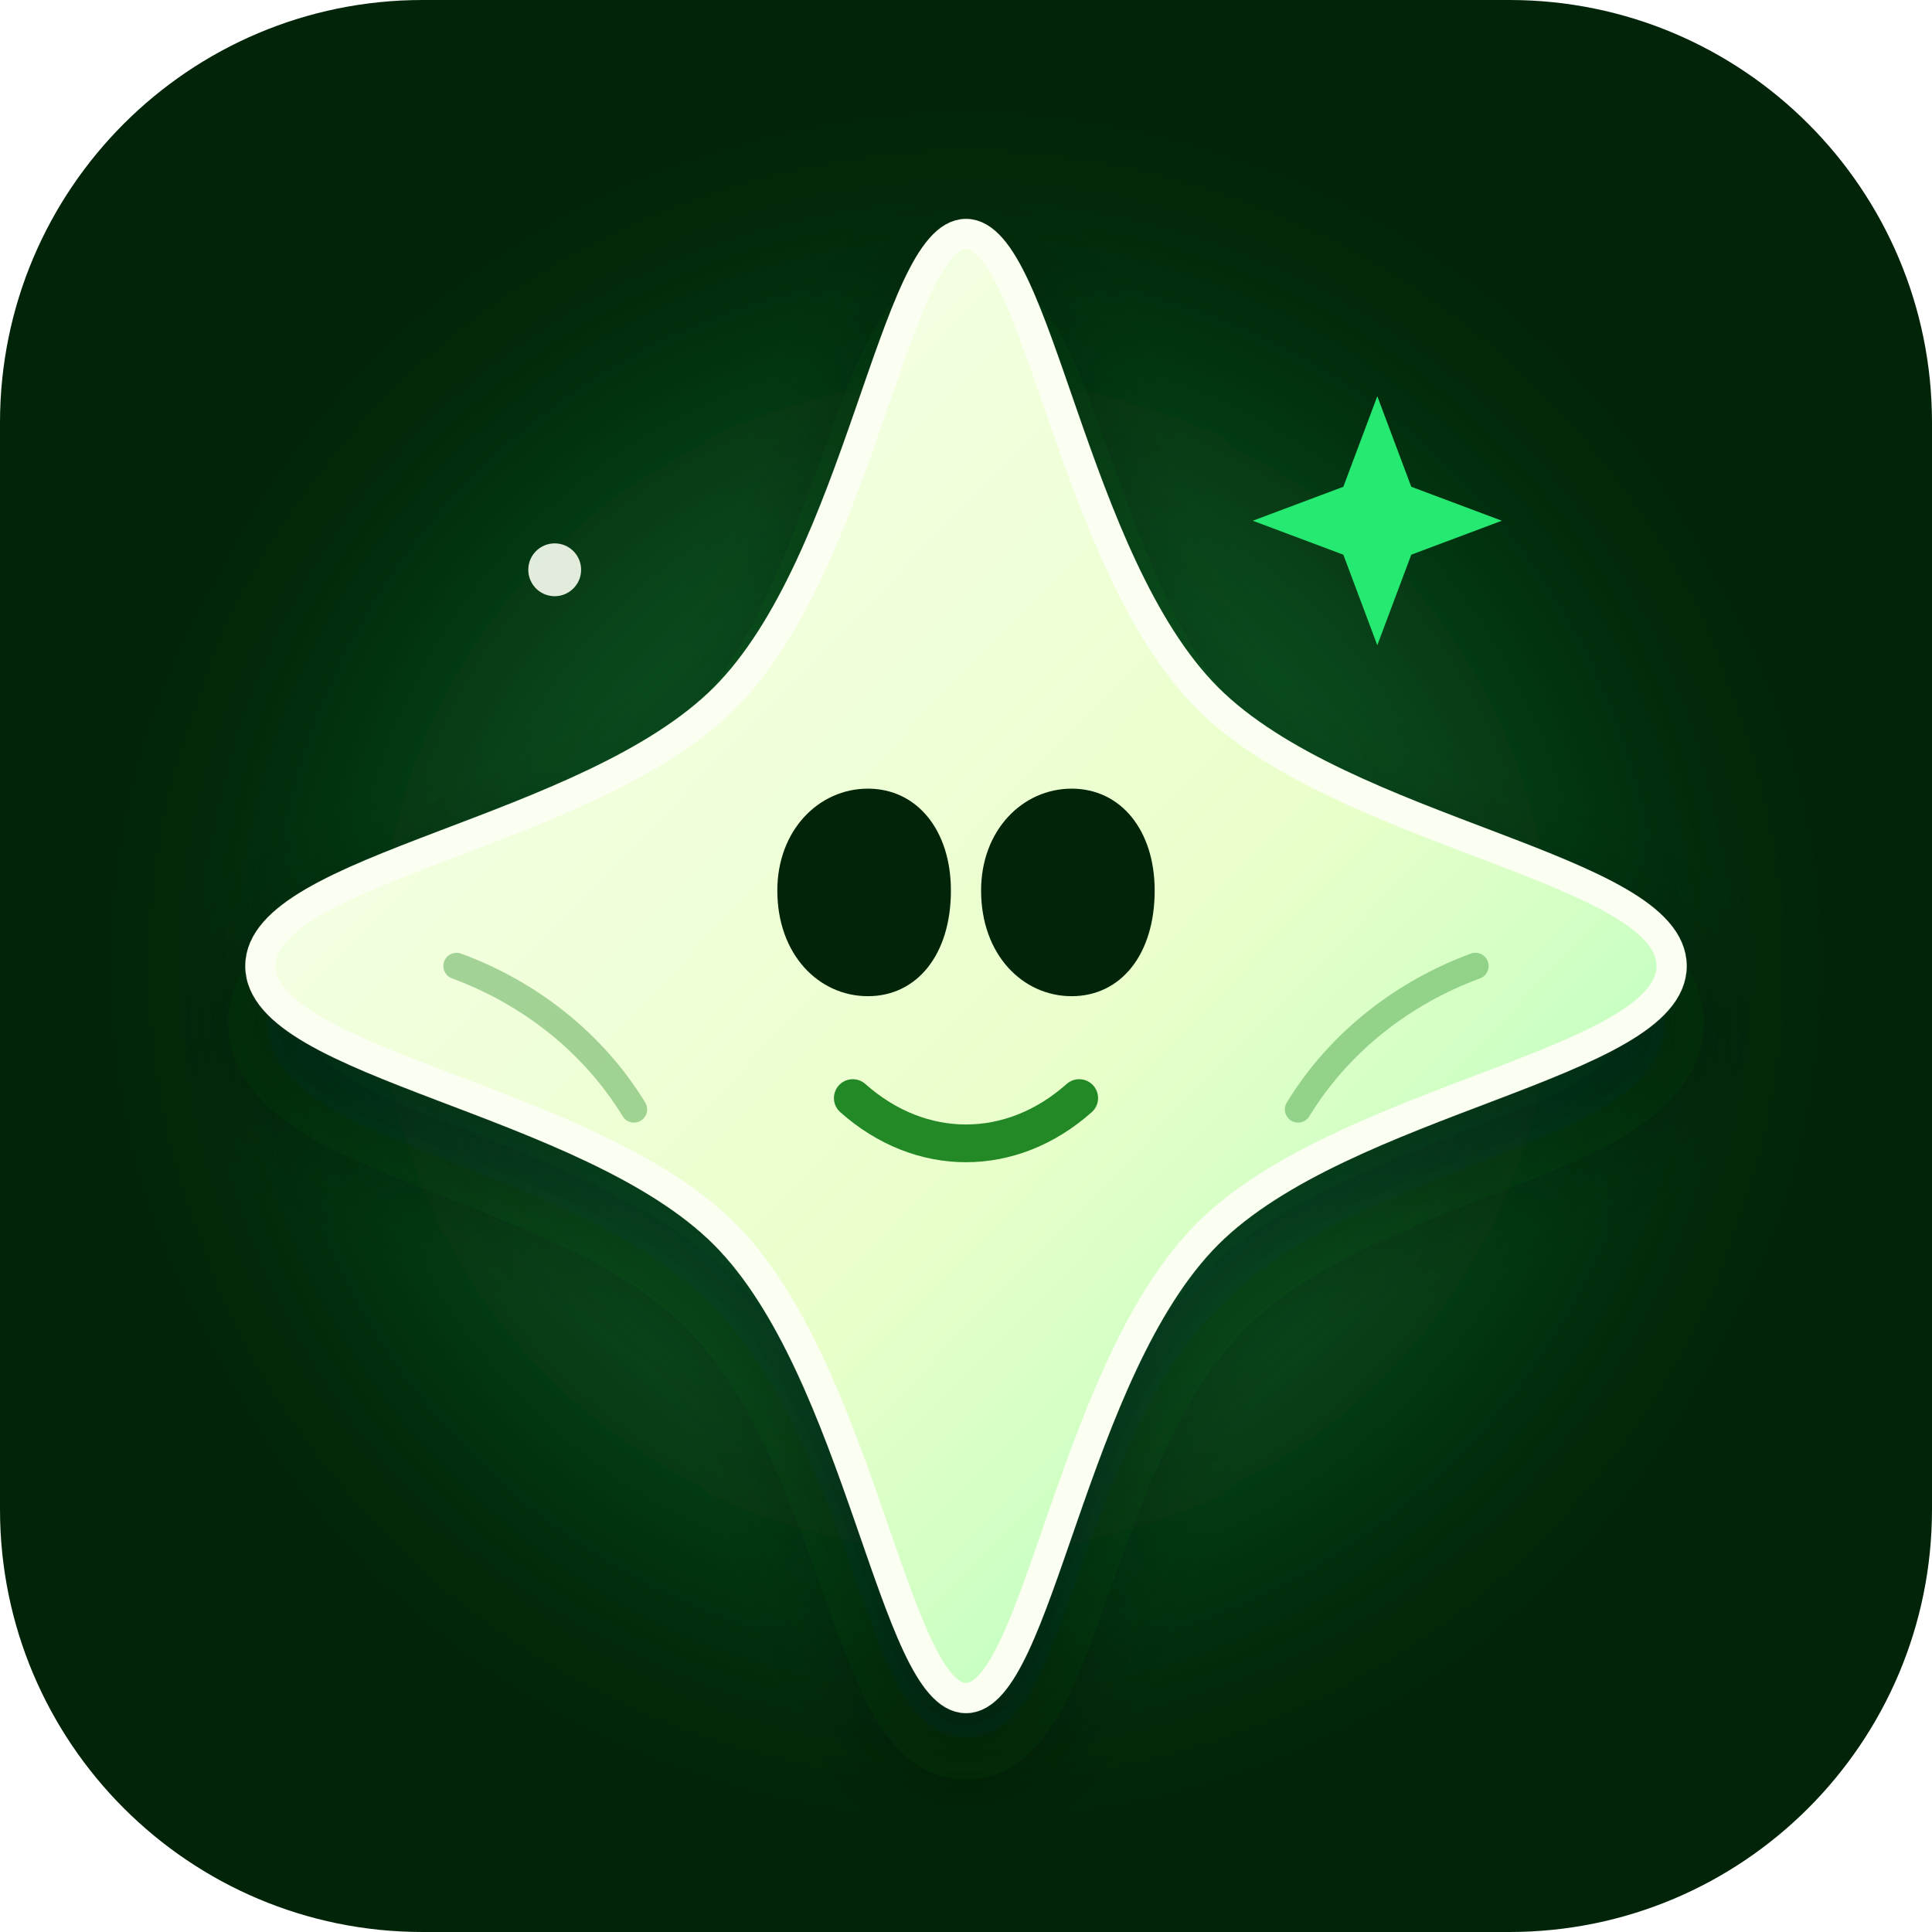
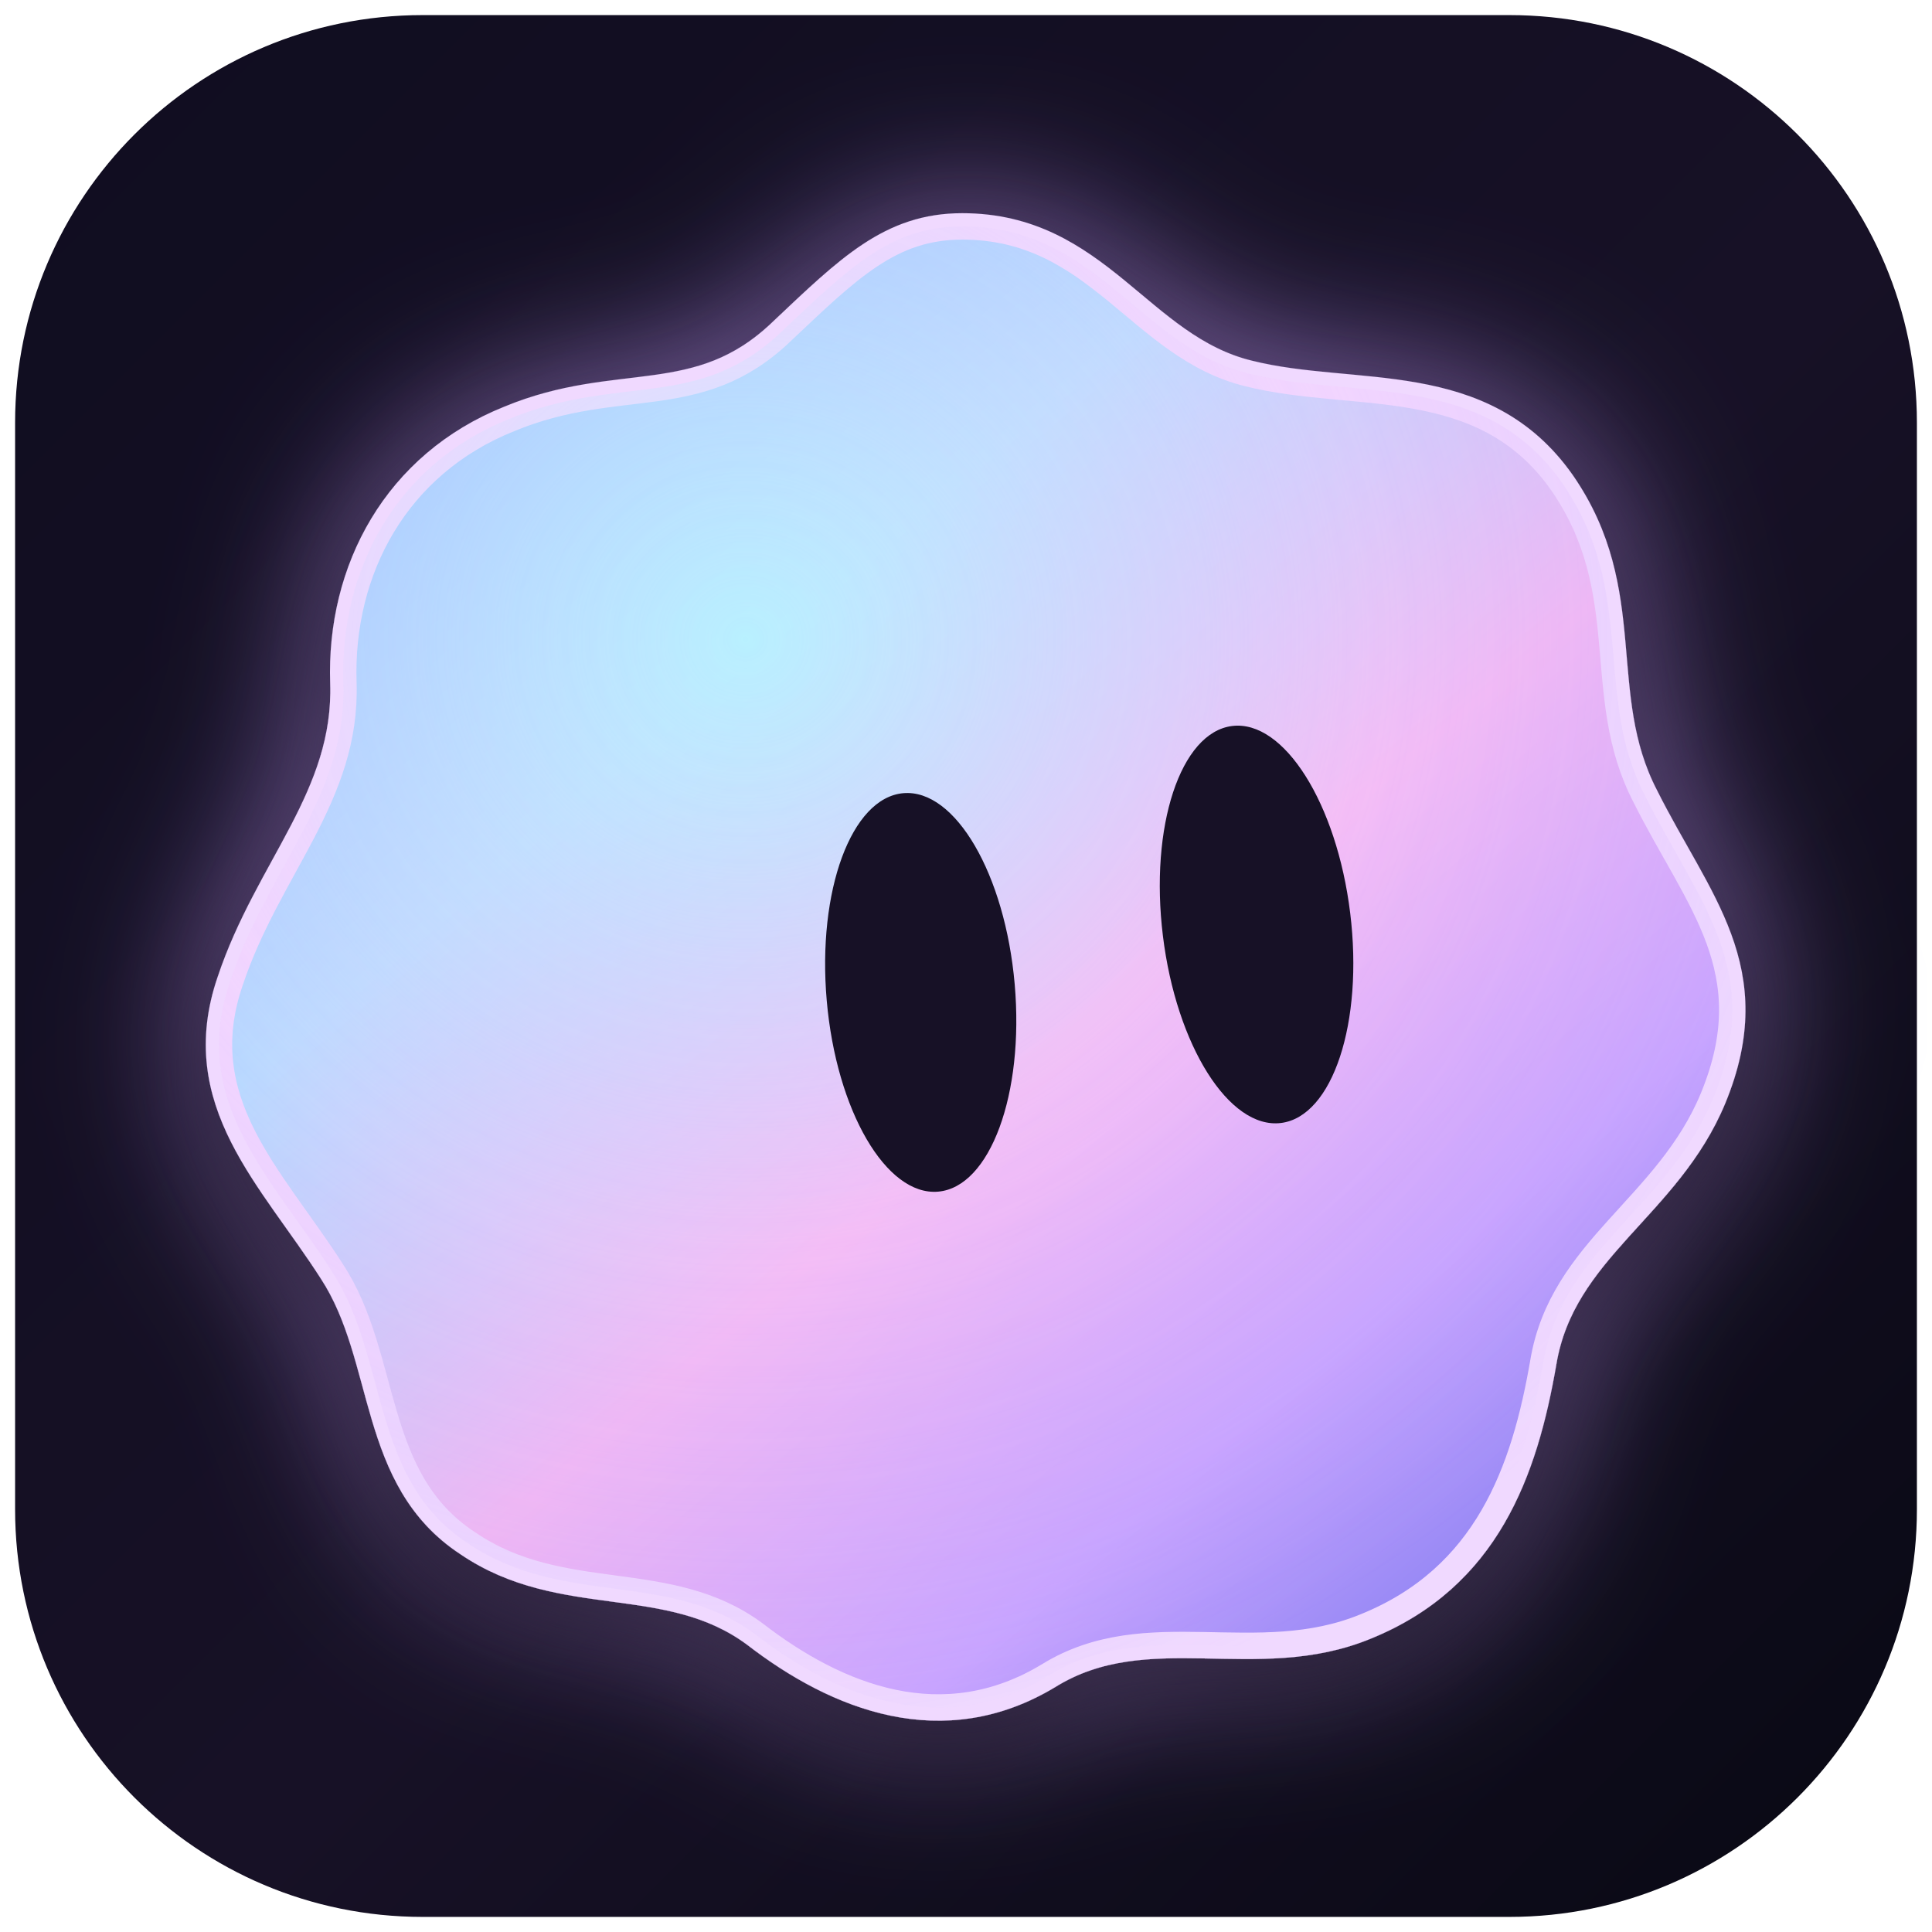
<svg xmlns="http://www.w3.org/2000/svg" viewBox="0 0 512 512" role="img" aria-labelledby="title desc">
  <defs>
-     <linearGradient id="body" x1="0" y1="0" x2="1" y2="1">
-       <stop stop-color="#FBFFF2" />
-       <stop offset=".58" stop-color="#E9FFCA" />
-       <stop offset="1" stop-color="#9AFFB8" />
+     <linearGradient id="bg" x1="0" y1="0" x2="1" y2="1">
+       <stop stop-color="#100D20" />
+       <stop offset=".55" stop-color="#171126" />
+       <stop offset="1" stop-color="#090914" />
    </linearGradient>
-     <radialGradient id="halo">
-       <stop stop-color="#25E970" stop-opacity=".42" />
-       <stop offset="1" stop-color="#25E970" stop-opacity="0" />
+     <linearGradient id="cloud" x1=".12" y1=".08" x2=".85" y2=".92">
+       <stop stop-color="#77BFFF" />
+       <stop offset=".28" stop-color="#A8DFFF" />
+       <stop offset=".58" stop-color="#F3B9F3" />
+       <stop offset=".82" stop-color="#C9A5FF" />
+       <stop offset="1" stop-color="#8C82F3" />
+     </linearGradient>
+     <radialGradient id="shine" cx=".35" cy=".28" r=".75">
+       <stop stop-color="#BDF4FF" stop-opacity=".95" />
+       <stop offset=".55" stop-color="#F6C9FF" stop-opacity=".32" />
+       <stop offset="1" stop-color="#A18BFF" stop-opacity="0" />
    </radialGradient>
-     <filter id="blur" x="-50%" y="-50%" width="200%" height="200%">
-       <feGaussianBlur stdDeviation="18" />
+     <filter id="glow" x="-45%" y="-45%" width="190%" height="190%">
+       <feGaussianBlur stdDeviation="22" />
    </filter>
-     <filter id="shadow" x="-35%" y="-35%" width="170%" height="170%">
-       <feDropShadow dx="0" dy="15" stdDeviation="14" flood-color="#001b08" flood-opacity=".5" />
+     <filter id="shadow" x="-25%" y="-25%" width="150%" height="160%">
+       <feDropShadow dx="0" dy="9" stdDeviation="10" flood-color="#000" flood-opacity=".45" />
    </filter>
  </defs>
-   <rect width="512" height="512" rx="112" fill="#022509" />
-   <circle cx="256" cy="256" r="208" fill="url(#halo)" filter="url(#blur)" />
-   <path d="M256 62 C275 62 284 149 320 185 C356 221 443 230 443 256 C443 282 356 291 320 327 C284 363 275 450 256 450 C237 450 228 363 192 327 C156 291 69 282 69 256 C69 230 156 221 192 185 C228 149 237 62 256 62Z" fill="url(#body)" stroke="#FBFFF2" stroke-width="8" stroke-linejoin="round" filter="url(#shadow)" />
-   <path d="M206 236 C206 220 217 209 230 209 C243 209 252 220 252 236 C252 253 243 264 230 264 C217 264 206 253 206 236Z" fill="#022509" />
-   <path d="M260 236 C260 220 271 209 284 209 C297 209 306 220 306 236 C306 253 297 264 284 264 C271 264 260 253 260 236Z" fill="#022509" />
-   <path d="M226 291 C244 307 268 307 286 291" fill="none" stroke="#238926" stroke-width="10" stroke-linecap="round" />
-   <path d="M121 256 C140 263 157 276 168 294 M391 256 C372 263 355 276 344 294" fill="none" stroke="#238926" stroke-opacity=".38" stroke-width="7" stroke-linecap="round" />
-   <path d="M365 105 L374 129 L398 138 L374 147 L365 171 L356 147 L332 138 L356 129Z" fill="#25E970" />
-   <circle cx="147" cy="151" r="7" fill="#FBFFF2" opacity=".9" />
+   <rect x="4" y="4" width="504" height="504" rx="108" fill="url(#bg)" />
+   <path d="M255 60 C291 60 302 92 331 99 C359 106 393 98 414 128 C434 157 422 184 436 211 C450 239 468 257 454 291 C442 320 414 331 409 361 C404 390 394 418 362 431 C333 443 304 428 278 444 C250 461 222 450 200 433 C177 416 149 426 124 409 C98 392 103 360 88 337 C72 312 50 292 61 260 C71 230 92 211 91 181 C90 151 105 123 135 111 C164 99 185 109 207 88 C225 71 236 60 255 60Z" fill="#C89DFF" opacity=".8" filter="url(#glow)" />
+   <path d="M255 60 C291 60 302 92 331 99 C359 106 393 98 414 128 C434 157 422 184 436 211 C450 239 468 257 454 291 C442 320 414 331 409 361 C404 390 394 418 362 431 C333 443 304 428 278 444 C250 461 222 450 200 433 C177 416 149 426 124 409 C98 392 103 360 88 337 C72 312 50 292 61 260 C71 230 92 211 91 181 C90 151 105 123 135 111 C164 99 185 109 207 88 C225 71 236 60 255 60Z" fill="url(#cloud)" stroke="#F0D9FF" stroke-width="7" stroke-linejoin="round" filter="url(#shadow)" />
+   <path d="M255 60 C291 60 302 92 331 99 C359 106 393 98 414 128 C434 157 422 184 436 211 C450 239 468 257 454 291 C442 320 414 331 409 361 C404 390 394 418 362 431 C333 443 304 428 278 444 C250 461 222 450 200 433 C177 416 149 426 124 409 C98 392 103 360 88 337 C72 312 50 292 61 260 C71 230 92 211 91 181 C90 151 105 123 135 111 C164 99 185 109 207 88 C225 71 236 60 255 60Z" fill="url(#shine)" opacity=".85" />
+   <ellipse cx="244" cy="263" rx="25" ry="53" transform="rotate(-5 244 263)" fill="#171126" />
+   <ellipse cx="333" cy="245" rx="25" ry="53" transform="rotate(-7 333 245)" fill="#171126" />
</svg>
